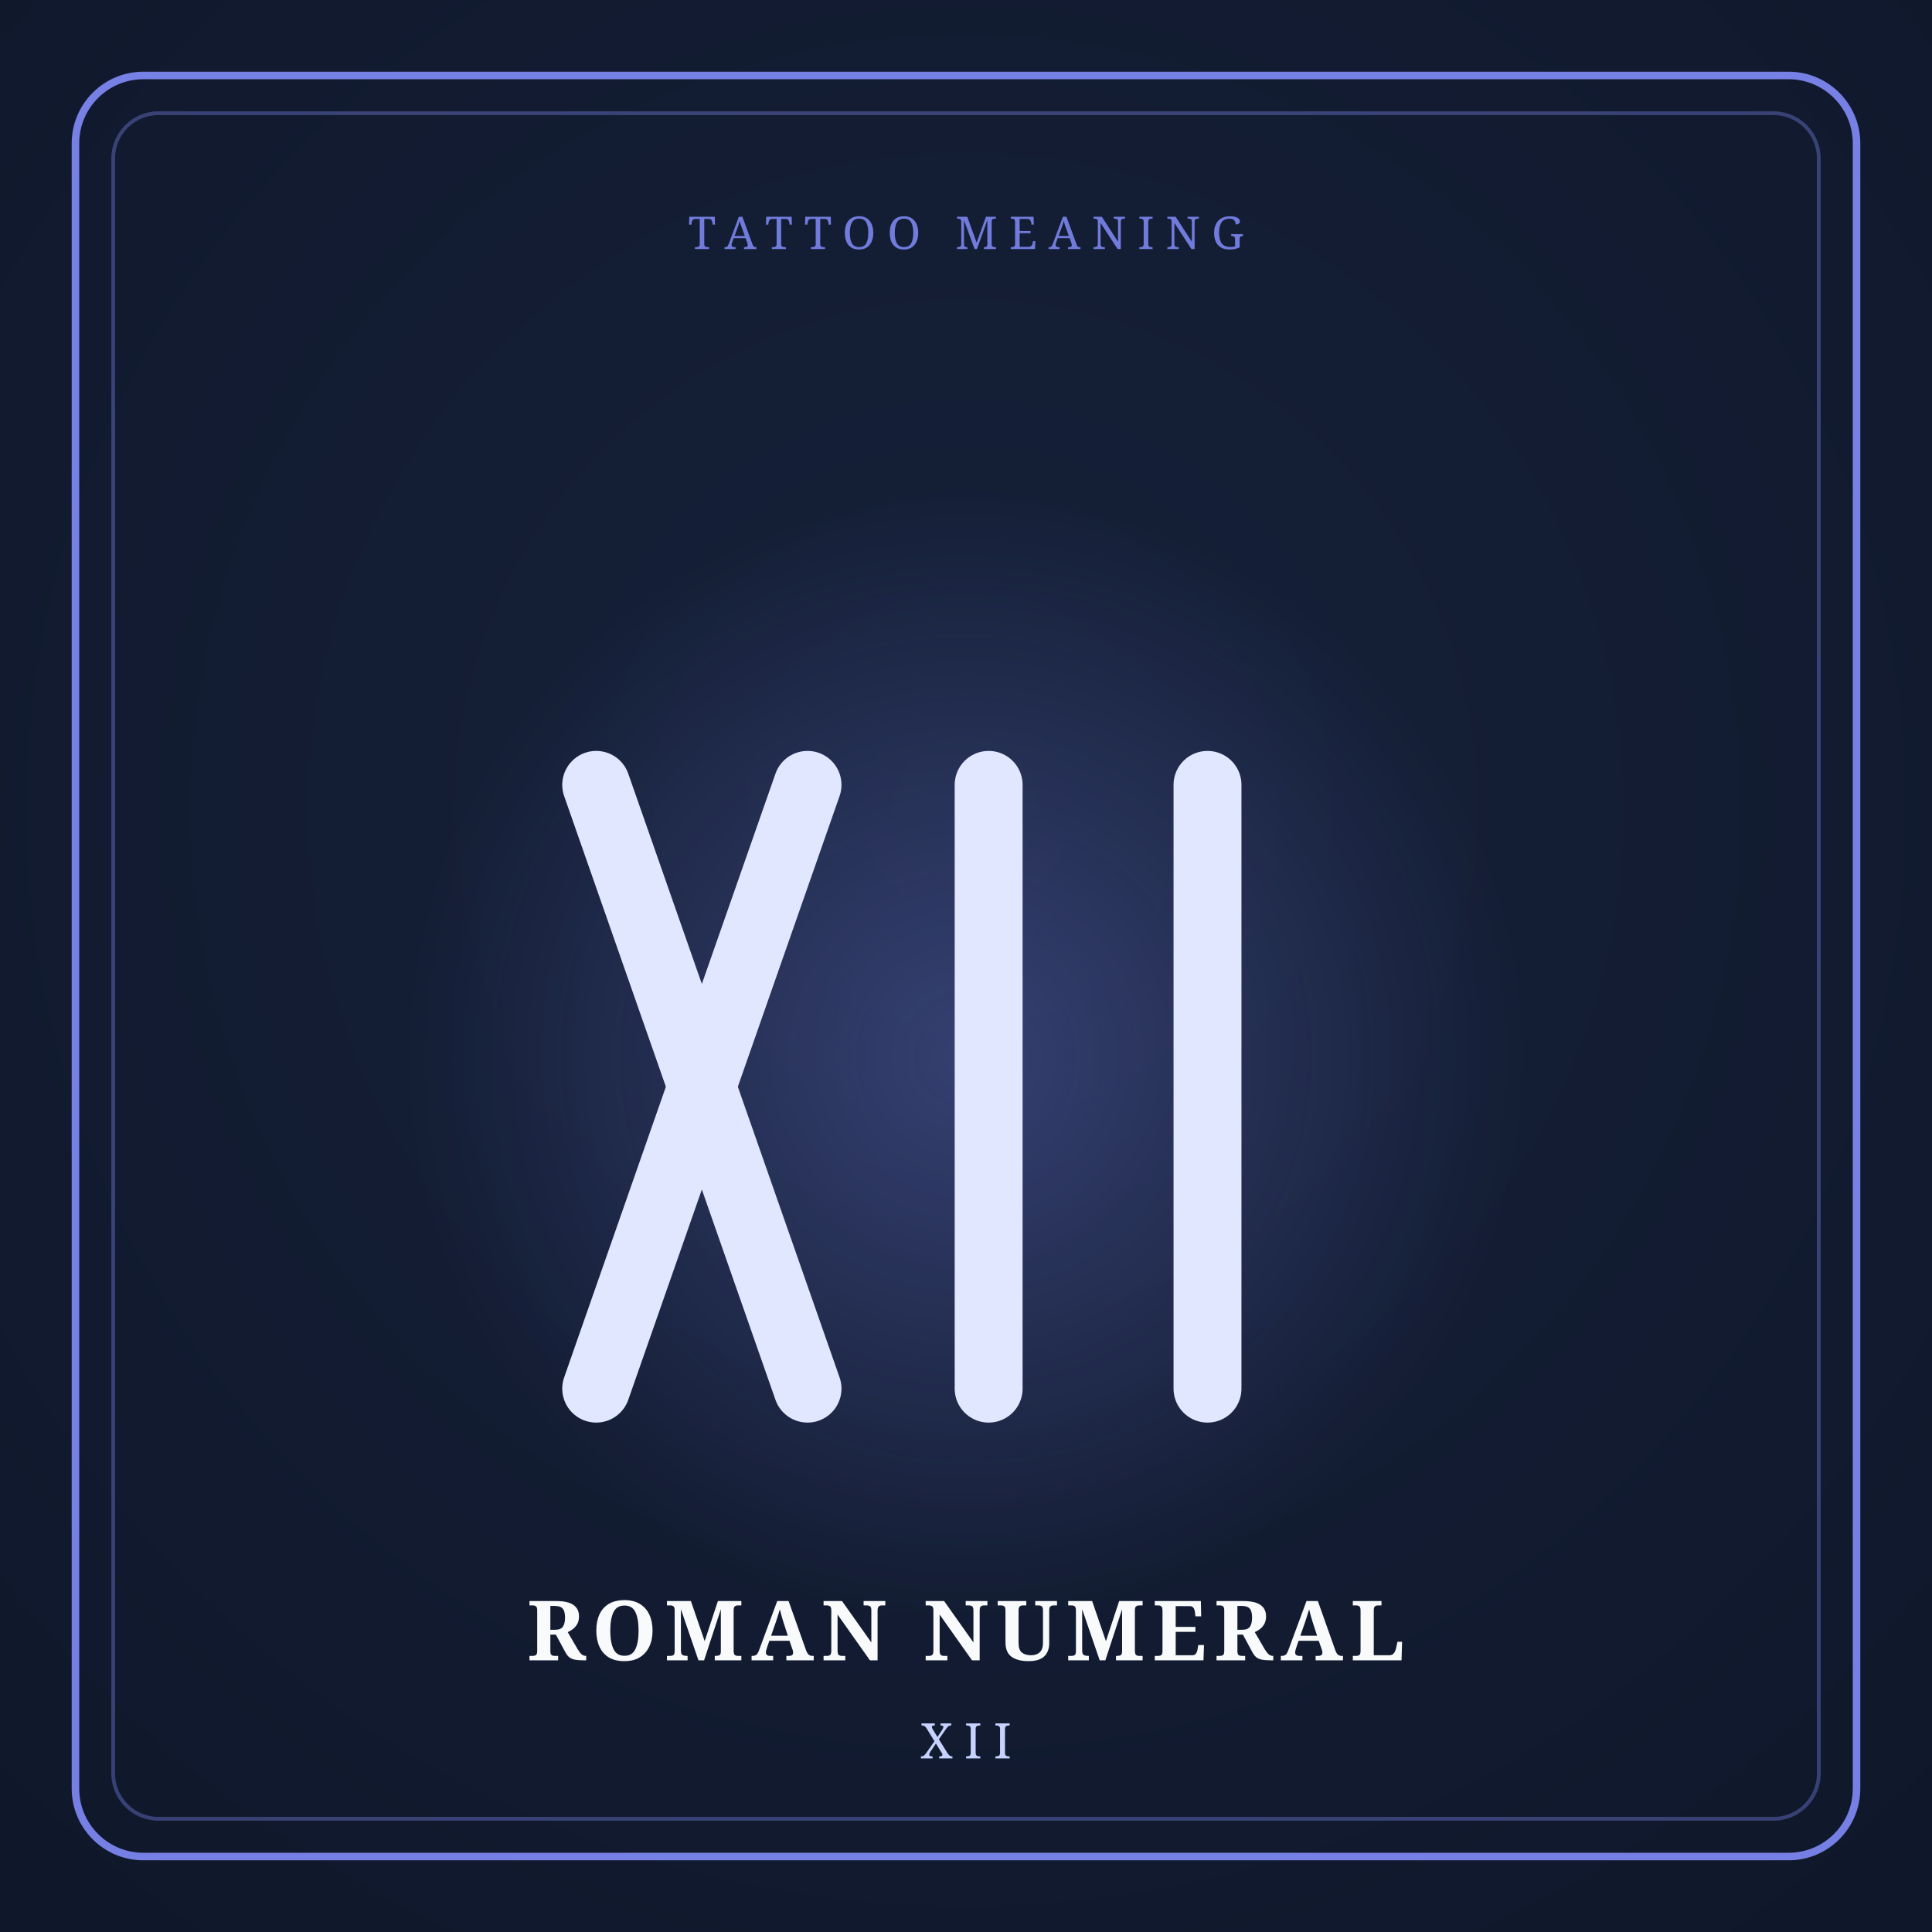
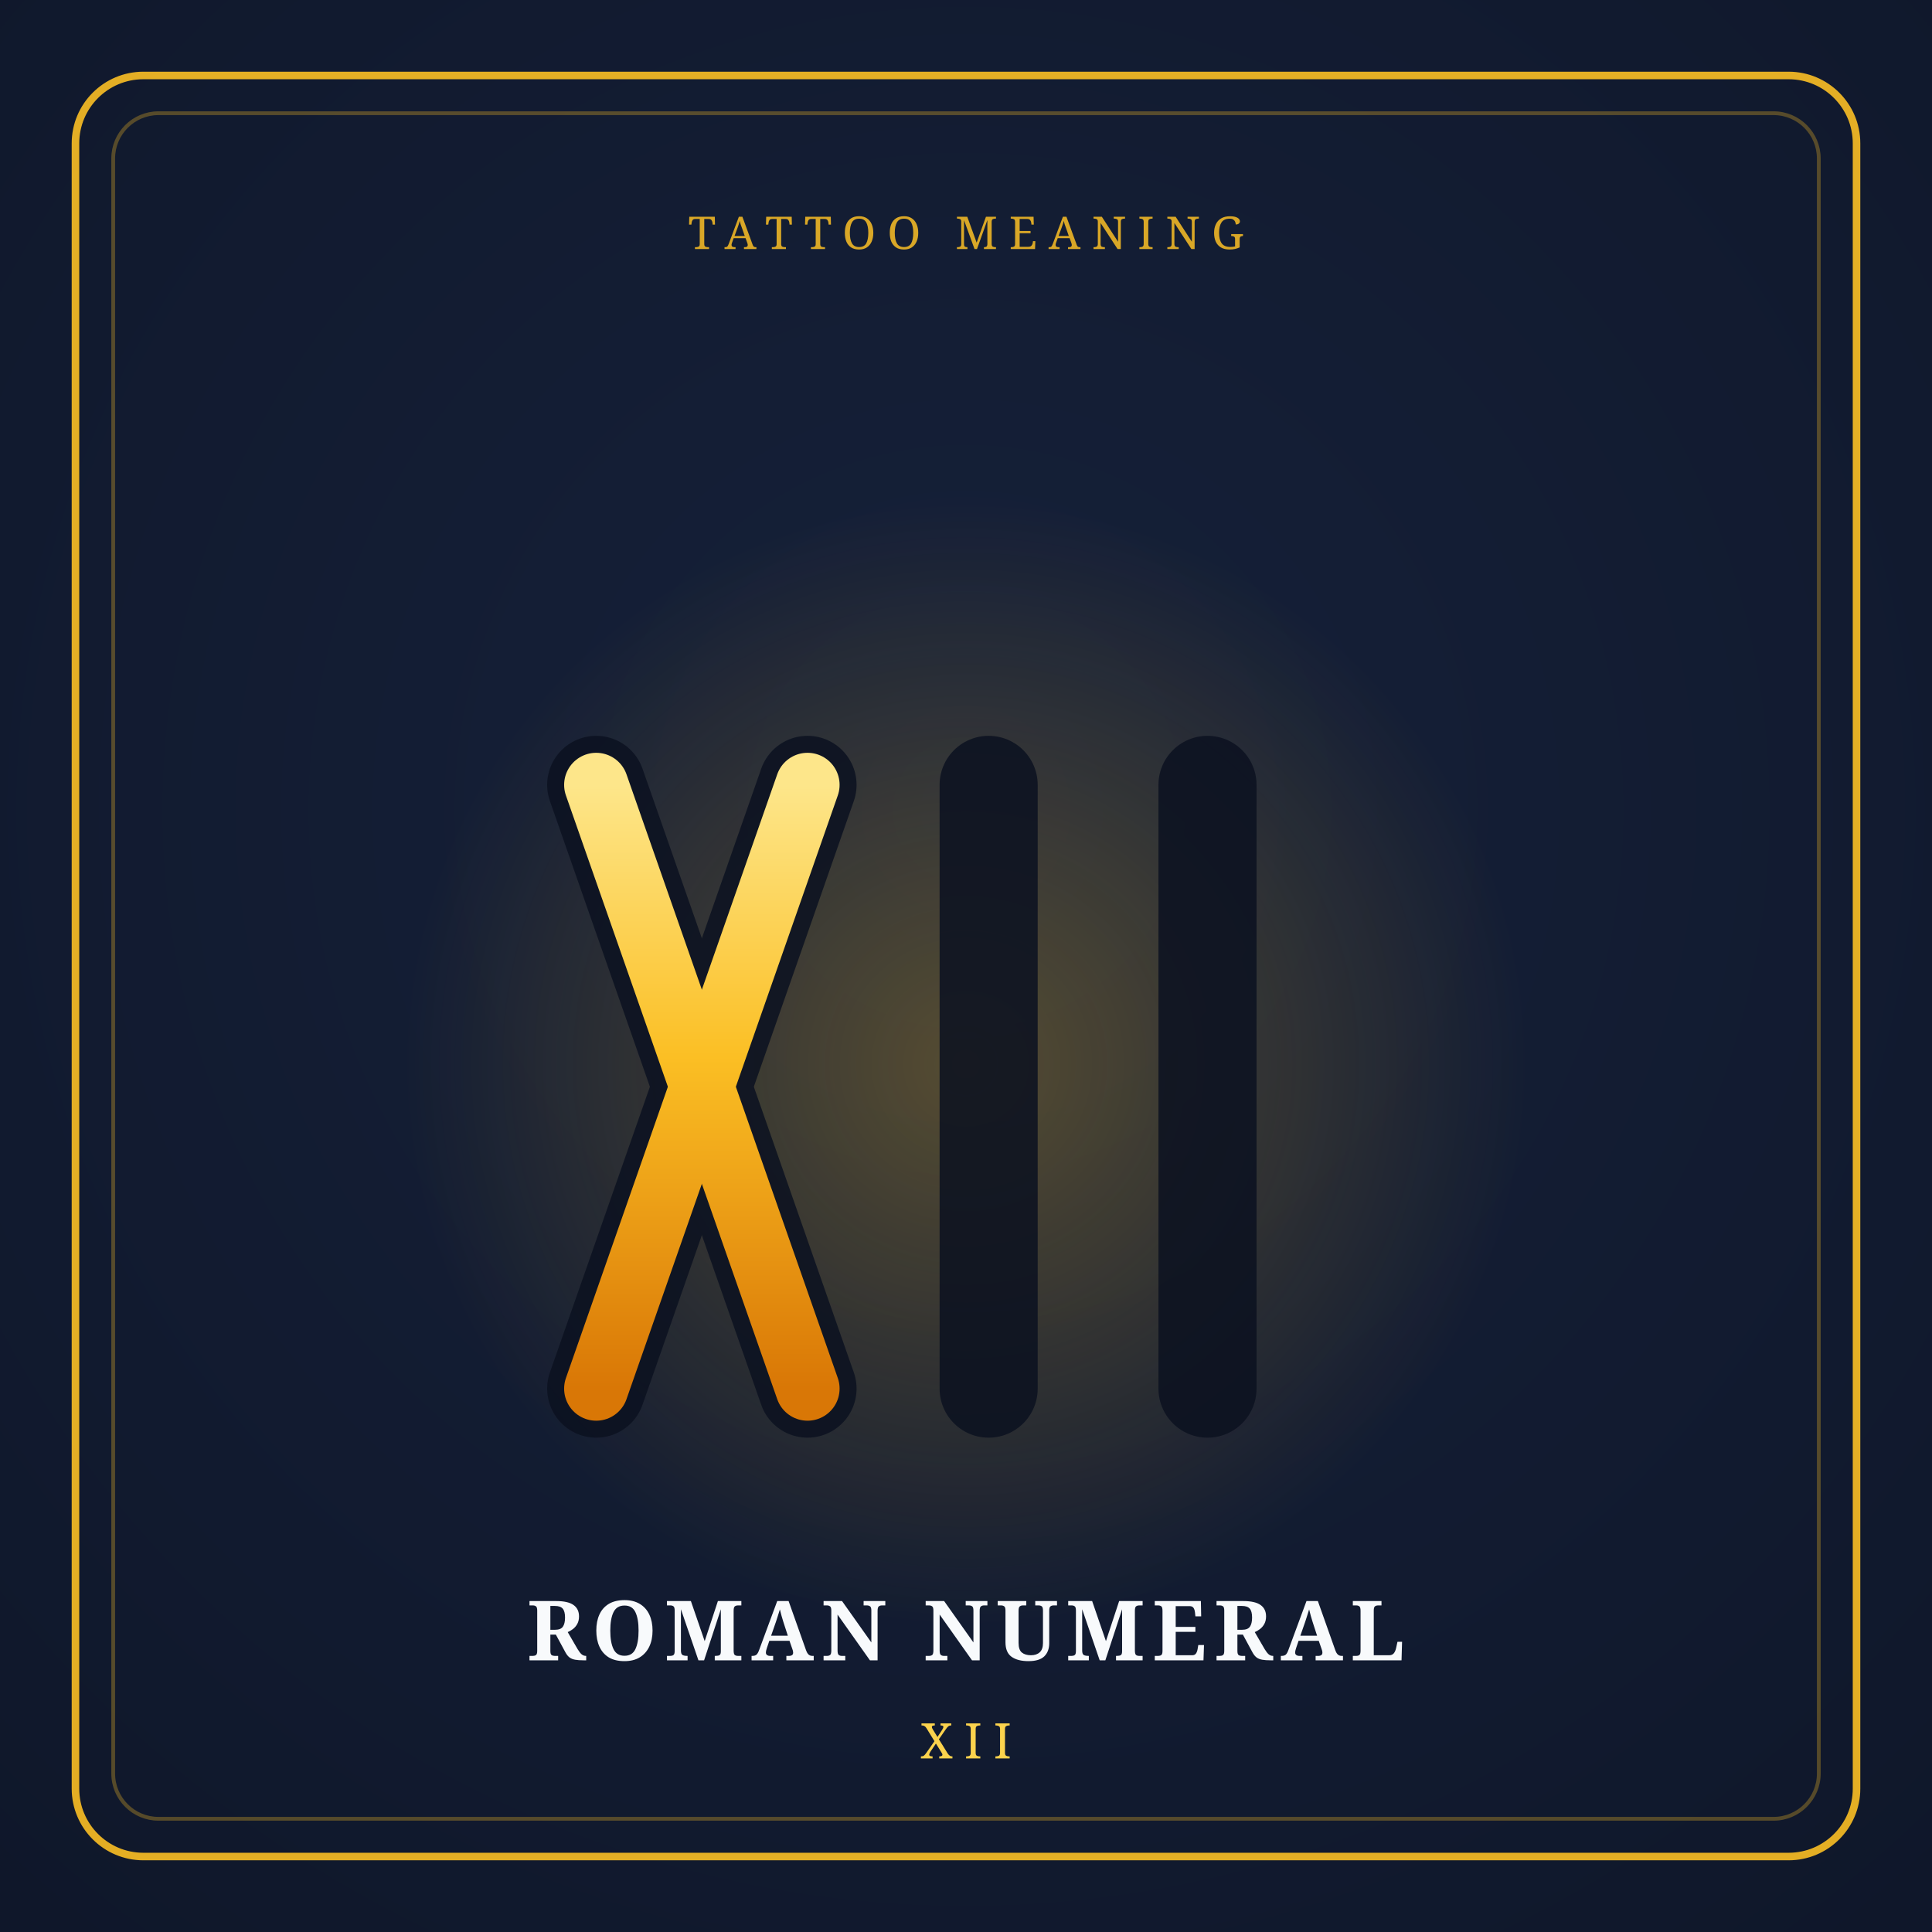
<svg xmlns="http://www.w3.org/2000/svg" viewBox="0 0 512 512" width="512" height="512" role="img" aria-label="Roman numeral XII tattoo design">
  <defs>
    <radialGradient id="bg" cx="50%" cy="42%" r="75%">
      <stop offset="0%" stop-color="#16213a" />
      <stop offset="100%" stop-color="#0f172a" />
    </radialGradient>
+     <linearGradient id="gold" x1="0%" y1="0%" x2="0%" y2="100%">
+       <stop offset="0%" stop-color="#fde68a" />
+       <stop offset="45%" stop-color="#fbbf24" />
+       <stop offset="100%" stop-color="#d97706" />
+     </linearGradient>
    <radialGradient id="glow" cx="50%" cy="50%" r="50%">
-       <stop offset="0%" stop-color="#818cf8" stop-opacity="0.30" />
-       <stop offset="100%" stop-color="#818cf8" stop-opacity="0" />
+       <stop offset="0%" stop-color="#fbbf24" stop-opacity="0.28" />
+       <stop offset="100%" stop-color="#fbbf24" stop-opacity="0" />
    </radialGradient>
  </defs>
  <rect width="512" height="512" fill="url(#bg)" />
-   <rect x="20" y="20" width="472" height="472" rx="18" fill="none" stroke="#818cf8" stroke-width="2" opacity="0.9" />
-   <rect x="30" y="30" width="452" height="452" rx="12" fill="none" stroke="#818cf8" stroke-width="1" opacity="0.35" />
-   <text x="256" y="66" text-anchor="middle" font-family="Georgia, serif" font-size="12" letter-spacing="3" fill="#818cf8" opacity="0.85">TATTOO MEANING</text>
-   <circle cx="256" cy="280" r="150" fill="url(#glow)" />
-   <g stroke="#e0e7ff" stroke-width="18" stroke-linecap="round" stroke-linejoin="round" fill="none">
+   <rect x="20" y="20" width="472" height="472" rx="18" fill="none" stroke="#fbbf24" stroke-width="2" opacity="0.9" />
+   <rect x="30" y="30" width="452" height="452" rx="12" fill="none" stroke="#fbbf24" stroke-width="1" opacity="0.3" />
+   <text x="256" y="66" text-anchor="middle" font-family="Georgia, serif" font-size="12" letter-spacing="3" fill="#fbbf24" opacity="0.85">TATTOO MEANING</text>
+   <circle cx="256" cy="282" r="150" fill="url(#glow)" />
+   <g stroke="#0b1120" stroke-width="26" stroke-linecap="round" stroke-linejoin="round" fill="none" opacity="0.85">
+     <line x1="158" y1="208" x2="214" y2="368" />
+     <line x1="214" y1="208" x2="158" y2="368" />
+     <line x1="262" y1="208" x2="262" y2="368" />
+     <line x1="320" y1="208" x2="320" y2="368" />
+   </g>
+   <g stroke="url(#gold)" stroke-width="17" stroke-linecap="round" stroke-linejoin="round" fill="none">
    <line x1="158" y1="208" x2="214" y2="368" />
    <line x1="214" y1="208" x2="158" y2="368" />
    <line x1="262" y1="208" x2="262" y2="368" />
    <line x1="320" y1="208" x2="320" y2="368" />
  </g>
  <text x="256" y="440" text-anchor="middle" font-family="Georgia, serif" font-size="22" font-weight="700" letter-spacing="2" fill="#f8fafc">ROMAN NUMERAL</text>
-   <text x="256" y="466" text-anchor="middle" font-family="Georgia, serif" font-size="13" letter-spacing="3" fill="#c7d2fe">XII</text>
+   <text x="256" y="466" text-anchor="middle" font-family="Georgia, serif" font-size="13" letter-spacing="3" fill="#fcd34d">XII</text>
</svg>
